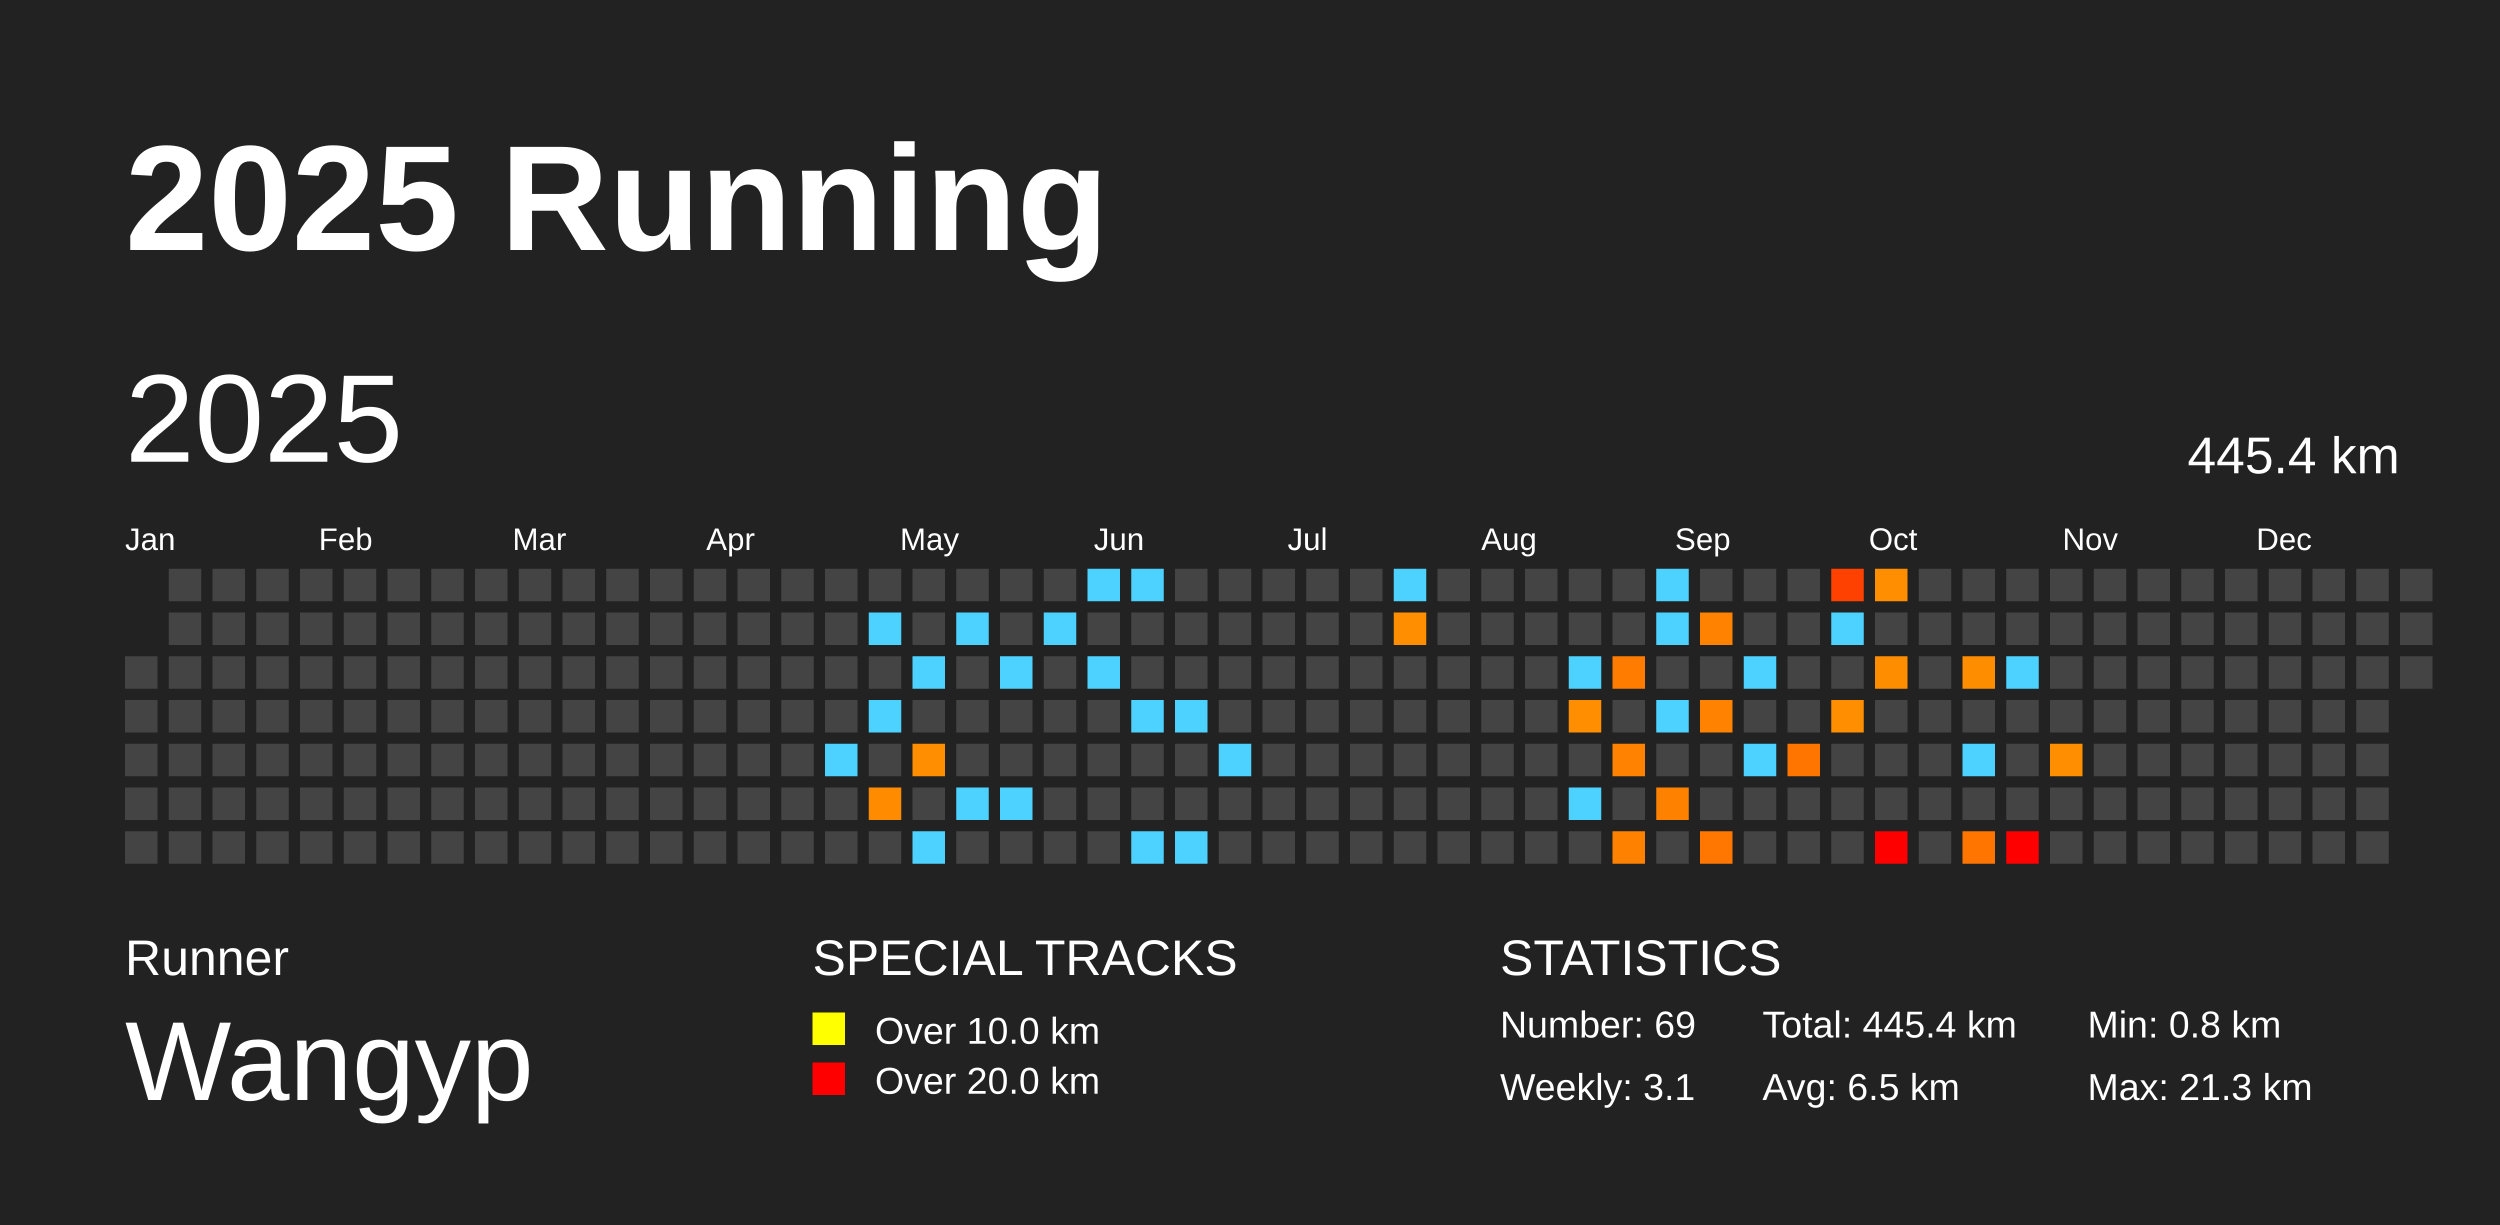
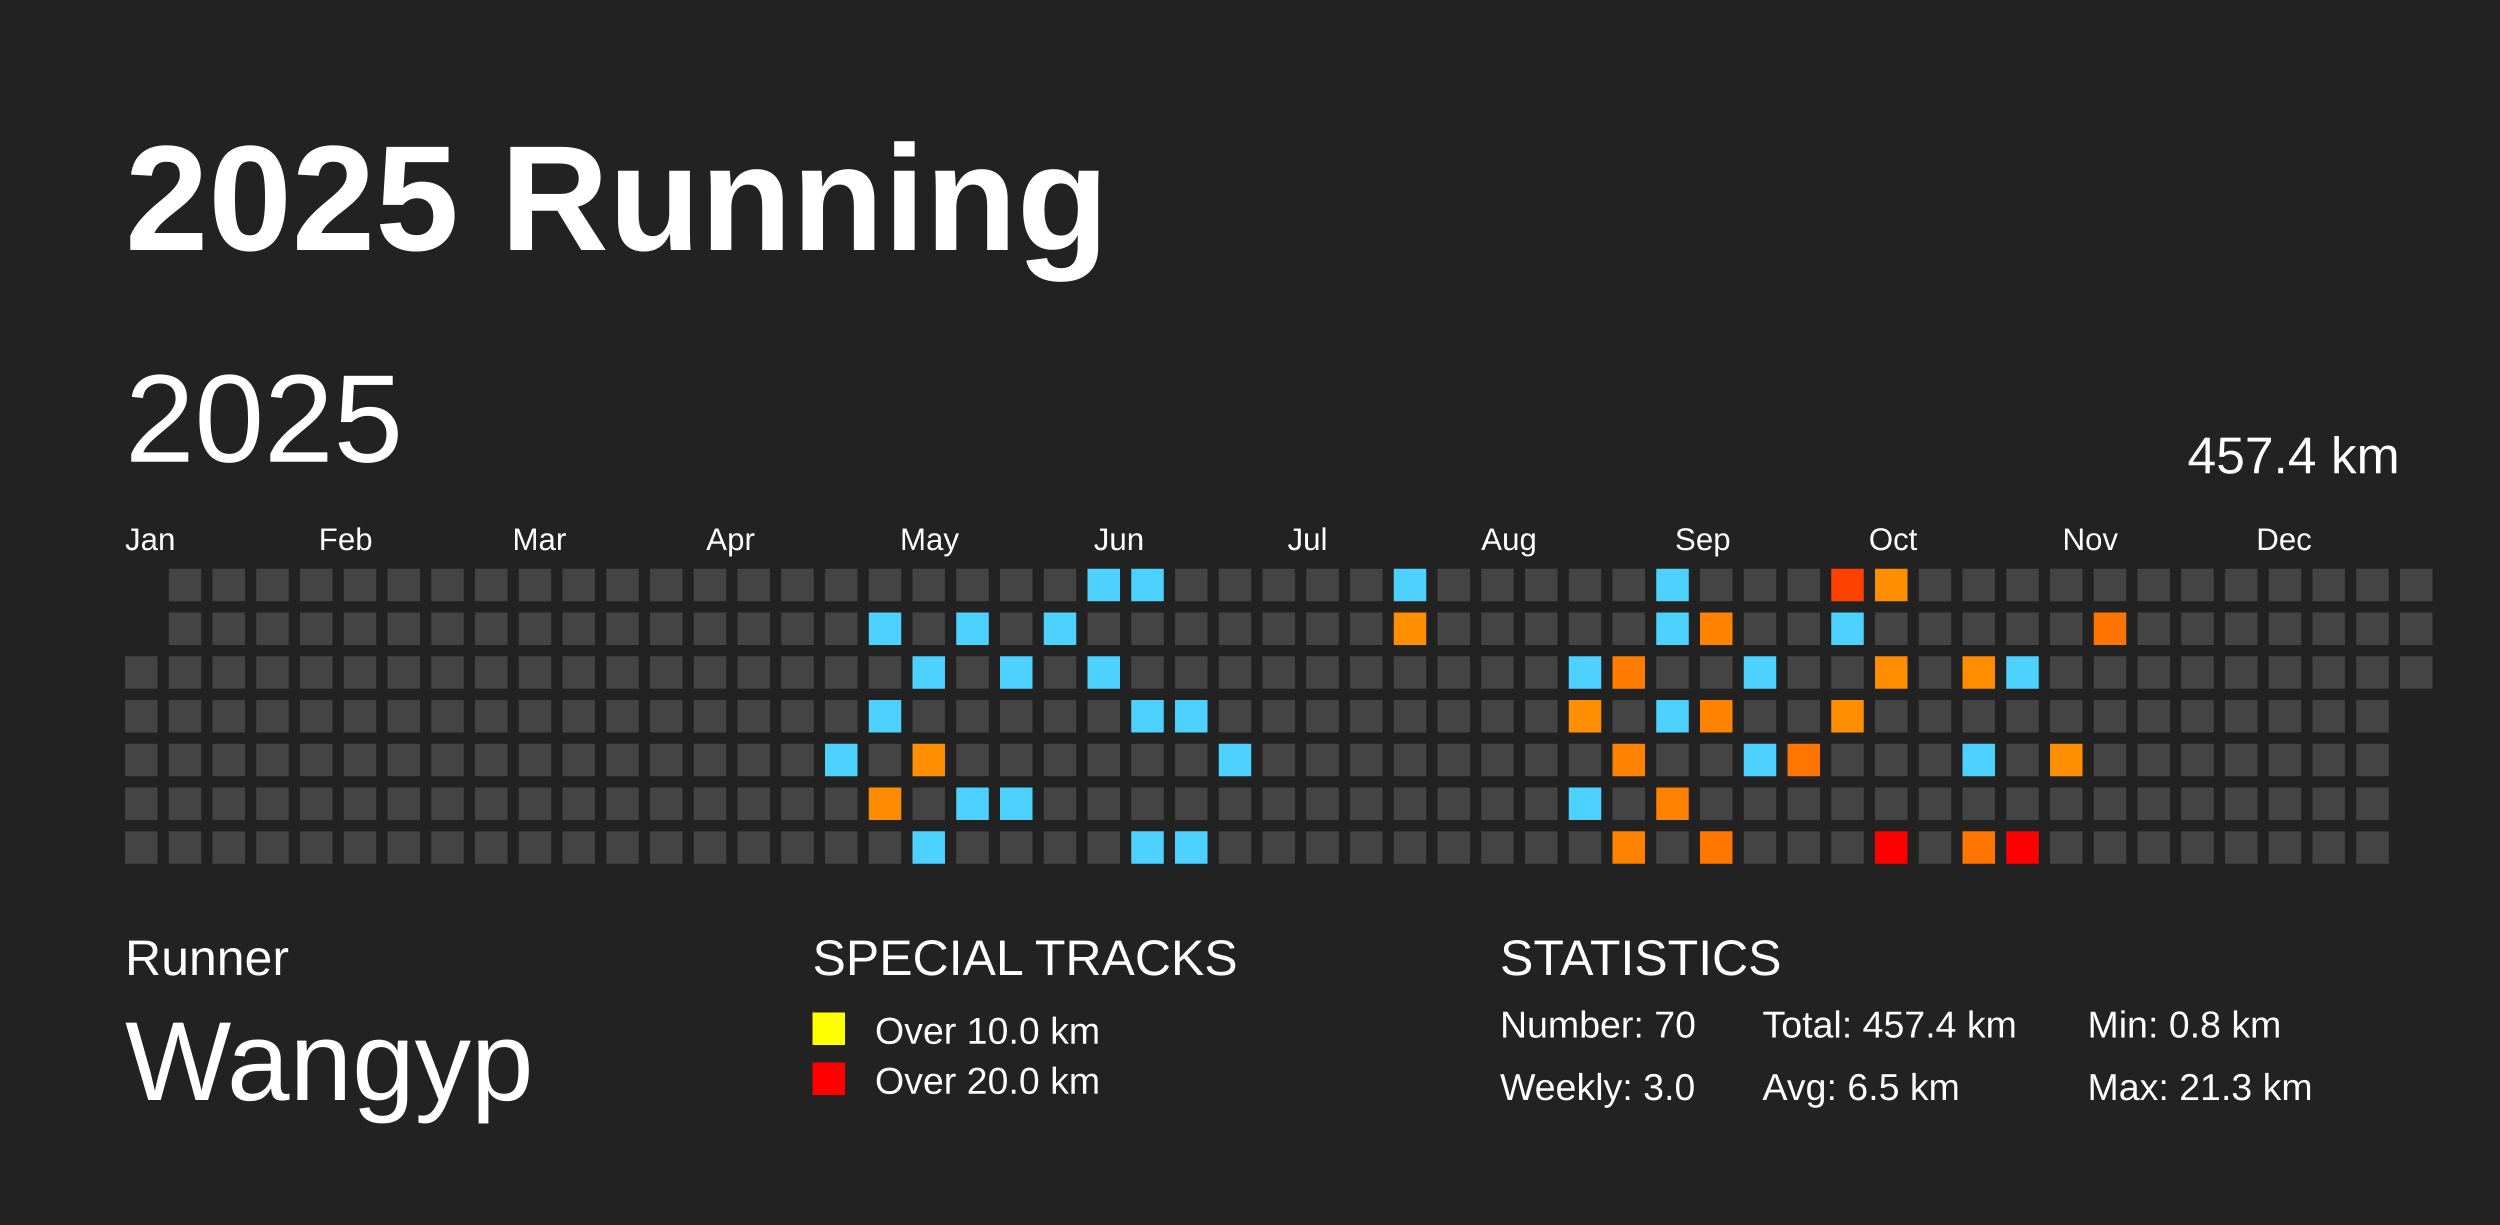
<svg xmlns="http://www.w3.org/2000/svg" baseProfile="full" height="98mm" version="1.1" viewBox="0,0,200,98" width="200mm">
  <defs />
  <rect fill="#222222" height="98" width="200" x="0" y="0" />
  <text fill="#FFFFFF" style="font-size:12px; font-family:Arial; font-weight:bold;" x="10" y="20">2025 Running</text>
  <text fill="#FFFFFF" style="font-size:4px; font-family:Arial" x="10" y="78">Runner</text>
  <text fill="#FFFFFF" style="font-size:9px; font-family:Arial" x="10" y="88">Wangyp</text>
  <text fill="#FFFFFF" style="font-size:4px; font-family:Arial" x="65" y="78">SPECIAL TRACKS</text>
  <rect fill="yellow" height="2.6" width="2.6" x="65" y="81" />
  <text fill="#FFFFFF" style="font-size:3px; font-family:Arial" x="70" y="83.5">Over 10.0 km</text>
  <rect fill="red" height="2.6" width="2.6" x="65" y="85" />
  <text fill="#FFFFFF" style="font-size:3px; font-family:Arial" x="70" y="87.5">Over 20.0 km</text>
  <text fill="#FFFFFF" style="font-size:4px; font-family:Arial" x="120" y="78">STATISTICS</text>
-   <text fill="#FFFFFF" style="font-size:3px; font-family:Arial" x="120" y="83">Number: 69</text>
-   <text fill="#FFFFFF" style="font-size:3px; font-family:Arial" x="120" y="88">Weekly: 3.1</text>
-   <text fill="#FFFFFF" style="font-size:3px; font-family:Arial" x="141" y="83">Total: 445.4 km</text>
+   <text fill="#FFFFFF" style="font-size:3px; font-family:Arial" x="120" y="83">Number: 70</text>
+   <text fill="#FFFFFF" style="font-size:3px; font-family:Arial" x="120" y="88">Weekly: 3.0</text>
+   <text fill="#FFFFFF" style="font-size:3px; font-family:Arial" x="141" y="83">Total: 457.4 km</text>
  <text fill="#FFFFFF" style="font-size:3px; font-family:Arial" x="141" y="88">Avg: 6.5 km</text>
  <text fill="#FFFFFF" style="font-size:3px; font-family:Arial" x="167" y="83">Min: 0.8 km</text>
  <text fill="#FFFFFF" style="font-size:3px; font-family:Arial" x="167" y="88">Max: 21.3 km</text>
  <text dominant-baseline="hanging" fill="#FFFFFF" style="font-size:10.0px; font-family:Arial;" x="10" y="30">2025</text>
-   <text dominant-baseline="hanging" fill="#FFFFFF" style="font-size:4.125px; font-family:Arial;" x="175" y="35">445.4 km</text>
+   <text dominant-baseline="hanging" fill="#FFFFFF" style="font-size:4.125px; font-family:Arial;" x="175" y="35">457.4 km</text>
  <text fill="#FFFFFF" style="font-size:2.5px; font-family:Arial" x="10.0" y="44">Jan</text>
  <text fill="#FFFFFF" style="font-size:2.5px; font-family:Arial" x="25.5" y="44">Feb</text>
  <text fill="#FFFFFF" style="font-size:2.5px; font-family:Arial" x="41.0" y="44">Mar</text>
  <text fill="#FFFFFF" style="font-size:2.5px; font-family:Arial" x="56.5" y="44">Apr</text>
  <text fill="#FFFFFF" style="font-size:2.5px; font-family:Arial" x="72.0" y="44">May</text>
  <text fill="#FFFFFF" style="font-size:2.5px; font-family:Arial" x="87.5" y="44">Jun</text>
  <text fill="#FFFFFF" style="font-size:2.5px; font-family:Arial" x="103.0" y="44">Jul</text>
  <text fill="#FFFFFF" style="font-size:2.5px; font-family:Arial" x="118.5" y="44">Aug</text>
  <text fill="#FFFFFF" style="font-size:2.5px; font-family:Arial" x="134.0" y="44">Sep</text>
  <text fill="#FFFFFF" style="font-size:2.5px; font-family:Arial" x="149.5" y="44">Oct</text>
  <text fill="#FFFFFF" style="font-size:2.5px; font-family:Arial" x="165.0" y="44">Nov</text>
  <text fill="#FFFFFF" style="font-size:2.5px; font-family:Arial" x="180.5" y="44">Dec</text>
  <rect fill="#444444" height="2.6" width="2.6" x="10.0" y="52.5" />
  <rect fill="#444444" height="2.6" width="2.6" x="10.0" y="56.0" />
  <rect fill="#444444" height="2.6" width="2.6" x="10.0" y="59.5" />
  <rect fill="#444444" height="2.6" width="2.6" x="10.0" y="63.0" />
  <rect fill="#444444" height="2.6" width="2.6" x="10.0" y="66.5" />
  <rect fill="#444444" height="2.6" width="2.6" x="13.5" y="45.5" />
  <rect fill="#444444" height="2.6" width="2.6" x="13.5" y="49.0" />
  <rect fill="#444444" height="2.6" width="2.6" x="13.5" y="52.5" />
  <rect fill="#444444" height="2.6" width="2.6" x="13.5" y="56.0" />
  <rect fill="#444444" height="2.6" width="2.6" x="13.5" y="59.5" />
  <rect fill="#444444" height="2.6" width="2.6" x="13.5" y="63.0" />
  <rect fill="#444444" height="2.6" width="2.6" x="13.5" y="66.5" />
  <rect fill="#444444" height="2.6" width="2.6" x="17.0" y="45.5" />
  <rect fill="#444444" height="2.6" width="2.6" x="17.0" y="49.0" />
  <rect fill="#444444" height="2.6" width="2.6" x="17.0" y="52.5" />
  <rect fill="#444444" height="2.6" width="2.6" x="17.0" y="56.0" />
  <rect fill="#444444" height="2.6" width="2.6" x="17.0" y="59.5" />
  <rect fill="#444444" height="2.6" width="2.6" x="17.0" y="63.0" />
  <rect fill="#444444" height="2.6" width="2.6" x="17.0" y="66.5" />
  <rect fill="#444444" height="2.6" width="2.6" x="20.5" y="45.5" />
  <rect fill="#444444" height="2.6" width="2.6" x="20.5" y="49.0" />
  <rect fill="#444444" height="2.6" width="2.6" x="20.5" y="52.5" />
  <rect fill="#444444" height="2.6" width="2.6" x="20.5" y="56.0" />
  <rect fill="#444444" height="2.6" width="2.6" x="20.5" y="59.5" />
  <rect fill="#444444" height="2.6" width="2.6" x="20.5" y="63.0" />
  <rect fill="#444444" height="2.6" width="2.6" x="20.5" y="66.5" />
  <rect fill="#444444" height="2.6" width="2.6" x="24.0" y="45.5" />
  <rect fill="#444444" height="2.6" width="2.6" x="24.0" y="49.0" />
  <rect fill="#444444" height="2.6" width="2.6" x="24.0" y="52.5" />
  <rect fill="#444444" height="2.6" width="2.6" x="24.0" y="56.0" />
  <rect fill="#444444" height="2.6" width="2.6" x="24.0" y="59.5" />
  <rect fill="#444444" height="2.6" width="2.6" x="24.0" y="63.0" />
  <rect fill="#444444" height="2.6" width="2.6" x="24.0" y="66.5" />
  <rect fill="#444444" height="2.6" width="2.6" x="27.5" y="45.5" />
  <rect fill="#444444" height="2.6" width="2.6" x="27.5" y="49.0" />
  <rect fill="#444444" height="2.6" width="2.6" x="27.5" y="52.5" />
  <rect fill="#444444" height="2.6" width="2.6" x="27.5" y="56.0" />
  <rect fill="#444444" height="2.6" width="2.6" x="27.5" y="59.5" />
  <rect fill="#444444" height="2.6" width="2.6" x="27.5" y="63.0" />
  <rect fill="#444444" height="2.6" width="2.6" x="27.5" y="66.5" />
  <rect fill="#444444" height="2.6" width="2.6" x="31.0" y="45.5" />
  <rect fill="#444444" height="2.6" width="2.6" x="31.0" y="49.0" />
  <rect fill="#444444" height="2.6" width="2.6" x="31.0" y="52.5" />
  <rect fill="#444444" height="2.6" width="2.6" x="31.0" y="56.0" />
  <rect fill="#444444" height="2.6" width="2.6" x="31.0" y="59.5" />
  <rect fill="#444444" height="2.6" width="2.6" x="31.0" y="63.0" />
  <rect fill="#444444" height="2.6" width="2.6" x="31.0" y="66.5" />
  <rect fill="#444444" height="2.6" width="2.6" x="34.5" y="45.5" />
  <rect fill="#444444" height="2.6" width="2.6" x="34.5" y="49.0" />
  <rect fill="#444444" height="2.6" width="2.6" x="34.5" y="52.5" />
  <rect fill="#444444" height="2.6" width="2.6" x="34.5" y="56.0" />
  <rect fill="#444444" height="2.6" width="2.6" x="34.5" y="59.5" />
  <rect fill="#444444" height="2.6" width="2.6" x="34.5" y="63.0" />
  <rect fill="#444444" height="2.6" width="2.6" x="34.5" y="66.5" />
  <rect fill="#444444" height="2.6" width="2.6" x="38.0" y="45.5" />
  <rect fill="#444444" height="2.6" width="2.6" x="38.0" y="49.0" />
  <rect fill="#444444" height="2.6" width="2.6" x="38.0" y="52.5" />
  <rect fill="#444444" height="2.6" width="2.6" x="38.0" y="56.0" />
  <rect fill="#444444" height="2.6" width="2.6" x="38.0" y="59.5" />
  <rect fill="#444444" height="2.6" width="2.6" x="38.0" y="63.0" />
  <rect fill="#444444" height="2.6" width="2.6" x="38.0" y="66.5" />
  <rect fill="#444444" height="2.6" width="2.6" x="41.5" y="45.5" />
  <rect fill="#444444" height="2.6" width="2.6" x="41.5" y="49.0" />
  <rect fill="#444444" height="2.6" width="2.6" x="41.5" y="52.5" />
  <rect fill="#444444" height="2.6" width="2.6" x="41.5" y="56.0" />
  <rect fill="#444444" height="2.6" width="2.6" x="41.5" y="59.5" />
  <rect fill="#444444" height="2.6" width="2.6" x="41.5" y="63.0" />
  <rect fill="#444444" height="2.6" width="2.6" x="41.5" y="66.5" />
  <rect fill="#444444" height="2.6" width="2.6" x="45.0" y="45.5" />
  <rect fill="#444444" height="2.6" width="2.6" x="45.0" y="49.0" />
  <rect fill="#444444" height="2.6" width="2.6" x="45.0" y="52.5" />
  <rect fill="#444444" height="2.6" width="2.6" x="45.0" y="56.0" />
  <rect fill="#444444" height="2.6" width="2.6" x="45.0" y="59.5" />
  <rect fill="#444444" height="2.6" width="2.6" x="45.0" y="63.0" />
  <rect fill="#444444" height="2.6" width="2.6" x="45.0" y="66.5" />
  <rect fill="#444444" height="2.6" width="2.6" x="48.5" y="45.5" />
  <rect fill="#444444" height="2.6" width="2.6" x="48.5" y="49.0" />
  <rect fill="#444444" height="2.6" width="2.6" x="48.5" y="52.5" />
  <rect fill="#444444" height="2.6" width="2.6" x="48.5" y="56.0" />
  <rect fill="#444444" height="2.6" width="2.6" x="48.5" y="59.5" />
  <rect fill="#444444" height="2.6" width="2.6" x="48.5" y="63.0" />
  <rect fill="#444444" height="2.6" width="2.6" x="48.5" y="66.5" />
  <rect fill="#444444" height="2.6" width="2.6" x="52.0" y="45.5" />
  <rect fill="#444444" height="2.6" width="2.6" x="52.0" y="49.0" />
  <rect fill="#444444" height="2.6" width="2.6" x="52.0" y="52.5" />
  <rect fill="#444444" height="2.6" width="2.6" x="52.0" y="56.0" />
  <rect fill="#444444" height="2.6" width="2.6" x="52.0" y="59.5" />
  <rect fill="#444444" height="2.6" width="2.6" x="52.0" y="63.0" />
  <rect fill="#444444" height="2.6" width="2.6" x="52.0" y="66.5" />
  <rect fill="#444444" height="2.6" width="2.6" x="55.5" y="45.5" />
  <rect fill="#444444" height="2.6" width="2.6" x="55.5" y="49.0" />
  <rect fill="#444444" height="2.6" width="2.6" x="55.5" y="52.5" />
  <rect fill="#444444" height="2.6" width="2.6" x="55.5" y="56.0" />
  <rect fill="#444444" height="2.6" width="2.6" x="55.5" y="59.5" />
  <rect fill="#444444" height="2.6" width="2.6" x="55.5" y="63.0" />
  <rect fill="#444444" height="2.6" width="2.6" x="55.5" y="66.5" />
  <rect fill="#444444" height="2.6" width="2.6" x="59.0" y="45.5" />
  <rect fill="#444444" height="2.6" width="2.6" x="59.0" y="49.0" />
  <rect fill="#444444" height="2.6" width="2.6" x="59.0" y="52.5" />
  <rect fill="#444444" height="2.6" width="2.6" x="59.0" y="56.0" />
  <rect fill="#444444" height="2.6" width="2.6" x="59.0" y="59.5" />
  <rect fill="#444444" height="2.6" width="2.6" x="59.0" y="63.0" />
  <rect fill="#444444" height="2.6" width="2.6" x="59.0" y="66.5" />
  <rect fill="#444444" height="2.6" width="2.6" x="62.5" y="45.5" />
  <rect fill="#444444" height="2.6" width="2.6" x="62.5" y="49.0" />
  <rect fill="#444444" height="2.6" width="2.6" x="62.5" y="52.5" />
  <rect fill="#444444" height="2.6" width="2.6" x="62.5" y="56.0" />
  <rect fill="#444444" height="2.6" width="2.6" x="62.5" y="59.5" />
  <rect fill="#444444" height="2.6" width="2.6" x="62.5" y="63.0" />
  <rect fill="#444444" height="2.6" width="2.6" x="62.5" y="66.5" />
  <rect fill="#444444" height="2.6" width="2.6" x="66.0" y="45.5" />
  <rect fill="#444444" height="2.6" width="2.6" x="66.0" y="49.0" />
  <rect fill="#444444" height="2.6" width="2.6" x="66.0" y="52.5" />
  <rect fill="#444444" height="2.6" width="2.6" x="66.0" y="56.0" />
  <rect fill="#4dd2ff" height="2.6" width="2.6" x="66.0" y="59.5" />
  <rect fill="#444444" height="2.6" width="2.6" x="66.0" y="63.0" />
  <rect fill="#444444" height="2.6" width="2.6" x="66.0" y="66.5" />
  <rect fill="#444444" height="2.6" width="2.6" x="69.5" y="45.5" />
  <rect fill="#4dd2ff" height="2.6" width="2.6" x="69.5" y="49.0" />
  <rect fill="#444444" height="2.6" width="2.6" x="69.5" y="52.5" />
  <rect fill="#4dd2ff" height="2.6" width="2.6" x="69.5" y="56.0" />
  <rect fill="#444444" height="2.6" width="2.6" x="69.5" y="59.5" />
  <rect fill="#ff8c00" height="2.6" width="2.6" x="69.5" y="63.0" />
  <rect fill="#444444" height="2.6" width="2.6" x="69.5" y="66.5" />
  <rect fill="#444444" height="2.6" width="2.6" x="73.0" y="45.5" />
  <rect fill="#444444" height="2.6" width="2.6" x="73.0" y="49.0" />
  <rect fill="#4dd2ff" height="2.6" width="2.6" x="73.0" y="52.5" />
  <rect fill="#444444" height="2.6" width="2.6" x="73.0" y="56.0" />
  <rect fill="#ff8e00" height="2.6" width="2.6" x="73.0" y="59.5" />
  <rect fill="#444444" height="2.6" width="2.6" x="73.0" y="63.0" />
  <rect fill="#4dd2ff" height="2.6" width="2.6" x="73.0" y="66.5" />
  <rect fill="#444444" height="2.6" width="2.6" x="76.5" y="45.5" />
  <rect fill="#4dd2ff" height="2.6" width="2.6" x="76.5" y="49.0" />
  <rect fill="#444444" height="2.6" width="2.6" x="76.5" y="52.5" />
  <rect fill="#444444" height="2.6" width="2.6" x="76.5" y="56.0" />
  <rect fill="#444444" height="2.6" width="2.6" x="76.5" y="59.5" />
  <rect fill="#4dd2ff" height="2.6" width="2.6" x="76.5" y="63.0" />
  <rect fill="#444444" height="2.6" width="2.6" x="76.5" y="66.5" />
  <rect fill="#444444" height="2.6" width="2.6" x="80.0" y="45.5" />
  <rect fill="#444444" height="2.6" width="2.6" x="80.0" y="49.0" />
  <rect fill="#4dd2ff" height="2.6" width="2.6" x="80.0" y="52.5" />
  <rect fill="#444444" height="2.6" width="2.6" x="80.0" y="56.0" />
  <rect fill="#444444" height="2.6" width="2.6" x="80.0" y="59.5" />
  <rect fill="#4dd2ff" height="2.6" width="2.6" x="80.0" y="63.0" />
  <rect fill="#444444" height="2.6" width="2.6" x="80.0" y="66.5" />
  <rect fill="#444444" height="2.6" width="2.6" x="83.5" y="45.5" />
  <rect fill="#4dd2ff" height="2.6" width="2.6" x="83.5" y="49.0" />
  <rect fill="#444444" height="2.6" width="2.6" x="83.5" y="52.5" />
  <rect fill="#444444" height="2.6" width="2.6" x="83.5" y="56.0" />
  <rect fill="#444444" height="2.6" width="2.6" x="83.5" y="59.5" />
  <rect fill="#444444" height="2.6" width="2.6" x="83.5" y="63.0" />
  <rect fill="#444444" height="2.6" width="2.6" x="83.5" y="66.5" />
  <rect fill="#4dd2ff" height="2.6" width="2.6" x="87.0" y="45.5" />
  <rect fill="#444444" height="2.6" width="2.6" x="87.0" y="49.0" />
  <rect fill="#4dd2ff" height="2.6" width="2.6" x="87.0" y="52.5" />
  <rect fill="#444444" height="2.6" width="2.6" x="87.0" y="56.0" />
  <rect fill="#444444" height="2.6" width="2.6" x="87.0" y="59.5" />
  <rect fill="#444444" height="2.6" width="2.6" x="87.0" y="63.0" />
  <rect fill="#444444" height="2.6" width="2.6" x="87.0" y="66.5" />
  <rect fill="#4dd2ff" height="2.6" width="2.6" x="90.5" y="45.5" />
  <rect fill="#444444" height="2.6" width="2.6" x="90.5" y="49.0" />
  <rect fill="#444444" height="2.6" width="2.6" x="90.5" y="52.5" />
  <rect fill="#4dd2ff" height="2.6" width="2.6" x="90.5" y="56.0" />
  <rect fill="#444444" height="2.6" width="2.6" x="90.5" y="59.5" />
  <rect fill="#444444" height="2.6" width="2.6" x="90.5" y="63.0" />
  <rect fill="#4dd2ff" height="2.6" width="2.6" x="90.5" y="66.5" />
  <rect fill="#444444" height="2.6" width="2.6" x="94.0" y="45.5" />
  <rect fill="#444444" height="2.6" width="2.6" x="94.0" y="49.0" />
  <rect fill="#444444" height="2.6" width="2.6" x="94.0" y="52.5" />
  <rect fill="#4dd2ff" height="2.6" width="2.6" x="94.0" y="56.0" />
  <rect fill="#444444" height="2.6" width="2.6" x="94.0" y="59.5" />
  <rect fill="#444444" height="2.6" width="2.6" x="94.0" y="63.0" />
  <rect fill="#4dd2ff" height="2.6" width="2.6" x="94.0" y="66.5" />
  <rect fill="#444444" height="2.6" width="2.6" x="97.5" y="45.5" />
  <rect fill="#444444" height="2.6" width="2.6" x="97.5" y="49.0" />
  <rect fill="#444444" height="2.6" width="2.6" x="97.5" y="52.5" />
  <rect fill="#444444" height="2.6" width="2.6" x="97.5" y="56.0" />
  <rect fill="#4dd2ff" height="2.6" width="2.6" x="97.5" y="59.5" />
  <rect fill="#444444" height="2.6" width="2.6" x="97.5" y="63.0" />
  <rect fill="#444444" height="2.6" width="2.6" x="97.5" y="66.5" />
  <rect fill="#444444" height="2.6" width="2.6" x="101.0" y="45.5" />
  <rect fill="#444444" height="2.6" width="2.6" x="101.0" y="49.0" />
  <rect fill="#444444" height="2.6" width="2.6" x="101.0" y="52.5" />
  <rect fill="#444444" height="2.6" width="2.6" x="101.0" y="56.0" />
  <rect fill="#444444" height="2.6" width="2.6" x="101.0" y="59.5" />
  <rect fill="#444444" height="2.6" width="2.6" x="101.0" y="63.0" />
  <rect fill="#444444" height="2.6" width="2.6" x="101.0" y="66.5" />
  <rect fill="#444444" height="2.6" width="2.6" x="104.5" y="45.5" />
  <rect fill="#444444" height="2.6" width="2.6" x="104.5" y="49.0" />
  <rect fill="#444444" height="2.6" width="2.6" x="104.5" y="52.5" />
  <rect fill="#444444" height="2.6" width="2.6" x="104.5" y="56.0" />
  <rect fill="#444444" height="2.6" width="2.6" x="104.5" y="59.5" />
  <rect fill="#444444" height="2.6" width="2.6" x="104.5" y="63.0" />
  <rect fill="#444444" height="2.6" width="2.6" x="104.5" y="66.5" />
  <rect fill="#444444" height="2.6" width="2.6" x="108.0" y="45.5" />
  <rect fill="#444444" height="2.6" width="2.6" x="108.0" y="49.0" />
  <rect fill="#444444" height="2.6" width="2.6" x="108.0" y="52.5" />
  <rect fill="#444444" height="2.6" width="2.6" x="108.0" y="56.0" />
  <rect fill="#444444" height="2.6" width="2.6" x="108.0" y="59.5" />
  <rect fill="#444444" height="2.6" width="2.6" x="108.0" y="63.0" />
  <rect fill="#444444" height="2.6" width="2.6" x="108.0" y="66.5" />
  <rect fill="#4dd2ff" height="2.6" width="2.6" x="111.5" y="45.5" />
  <rect fill="#ff8e00" height="2.6" width="2.6" x="111.5" y="49.0" />
  <rect fill="#444444" height="2.6" width="2.6" x="111.5" y="52.5" />
  <rect fill="#444444" height="2.6" width="2.6" x="111.5" y="56.0" />
  <rect fill="#444444" height="2.6" width="2.6" x="111.5" y="59.5" />
  <rect fill="#444444" height="2.6" width="2.6" x="111.5" y="63.0" />
  <rect fill="#444444" height="2.6" width="2.6" x="111.5" y="66.5" />
  <rect fill="#444444" height="2.6" width="2.6" x="115.0" y="45.5" />
  <rect fill="#444444" height="2.6" width="2.6" x="115.0" y="49.0" />
  <rect fill="#444444" height="2.6" width="2.6" x="115.0" y="52.5" />
  <rect fill="#444444" height="2.6" width="2.6" x="115.0" y="56.0" />
  <rect fill="#444444" height="2.6" width="2.6" x="115.0" y="59.5" />
  <rect fill="#444444" height="2.6" width="2.6" x="115.0" y="63.0" />
  <rect fill="#444444" height="2.6" width="2.6" x="115.0" y="66.5" />
  <rect fill="#444444" height="2.6" width="2.6" x="118.5" y="45.5" />
  <rect fill="#444444" height="2.6" width="2.6" x="118.5" y="49.0" />
  <rect fill="#444444" height="2.6" width="2.6" x="118.5" y="52.5" />
  <rect fill="#444444" height="2.6" width="2.6" x="118.5" y="56.0" />
  <rect fill="#444444" height="2.6" width="2.6" x="118.5" y="59.5" />
  <rect fill="#444444" height="2.6" width="2.6" x="118.5" y="63.0" />
  <rect fill="#444444" height="2.6" width="2.6" x="118.5" y="66.5" />
  <rect fill="#444444" height="2.6" width="2.6" x="122.0" y="45.5" />
  <rect fill="#444444" height="2.6" width="2.6" x="122.0" y="49.0" />
  <rect fill="#444444" height="2.6" width="2.6" x="122.0" y="52.5" />
  <rect fill="#444444" height="2.6" width="2.6" x="122.0" y="56.0" />
  <rect fill="#444444" height="2.6" width="2.6" x="122.0" y="59.5" />
  <rect fill="#444444" height="2.6" width="2.6" x="122.0" y="63.0" />
  <rect fill="#444444" height="2.6" width="2.6" x="122.0" y="66.5" />
  <rect fill="#444444" height="2.6" width="2.6" x="125.5" y="45.5" />
  <rect fill="#444444" height="2.6" width="2.6" x="125.5" y="49.0" />
  <rect fill="#4dd2ff" height="2.6" width="2.6" x="125.5" y="52.5" />
  <rect fill="#ff8e00" height="2.6" width="2.6" x="125.5" y="56.0" />
  <rect fill="#444444" height="2.6" width="2.6" x="125.5" y="59.5" />
  <rect fill="#4dd2ff" height="2.6" width="2.6" x="125.5" y="63.0" />
  <rect fill="#444444" height="2.6" width="2.6" x="125.5" y="66.5" />
  <rect fill="#444444" height="2.6" width="2.6" x="129.0" y="45.5" />
  <rect fill="#444444" height="2.6" width="2.6" x="129.0" y="49.0" />
  <rect fill="#ff7c00" height="2.6" width="2.6" x="129.0" y="52.5" />
  <rect fill="#444444" height="2.6" width="2.6" x="129.0" y="56.0" />
  <rect fill="#ff8200" height="2.6" width="2.6" x="129.0" y="59.5" />
  <rect fill="#444444" height="2.6" width="2.6" x="129.0" y="63.0" />
  <rect fill="#ff8100" height="2.6" width="2.6" x="129.0" y="66.5" />
  <rect fill="#4dd2ff" height="2.6" width="2.6" x="132.5" y="45.5" />
  <rect fill="#4dd2ff" height="2.6" width="2.6" x="132.5" y="49.0" />
  <rect fill="#444444" height="2.6" width="2.6" x="132.5" y="52.5" />
  <rect fill="#4dd2ff" height="2.6" width="2.6" x="132.5" y="56.0" />
  <rect fill="#444444" height="2.6" width="2.6" x="132.5" y="59.5" />
  <rect fill="#ff8100" height="2.6" width="2.6" x="132.5" y="63.0" />
  <rect fill="#444444" height="2.6" width="2.6" x="132.5" y="66.5" />
  <rect fill="#444444" height="2.6" width="2.6" x="136.0" y="45.5" />
  <rect fill="#ff8200" height="2.6" width="2.6" x="136.0" y="49.0" />
  <rect fill="#444444" height="2.6" width="2.6" x="136.0" y="52.5" />
  <rect fill="#ff8200" height="2.6" width="2.6" x="136.0" y="56.0" />
  <rect fill="#444444" height="2.6" width="2.6" x="136.0" y="59.5" />
  <rect fill="#444444" height="2.6" width="2.6" x="136.0" y="63.0" />
  <rect fill="#ff7600" height="2.6" width="2.6" x="136.0" y="66.5" />
  <rect fill="#444444" height="2.6" width="2.6" x="139.5" y="45.5" />
  <rect fill="#444444" height="2.6" width="2.6" x="139.5" y="49.0" />
  <rect fill="#4dd2ff" height="2.6" width="2.6" x="139.5" y="52.5" />
  <rect fill="#444444" height="2.6" width="2.6" x="139.5" y="56.0" />
  <rect fill="#4dd2ff" height="2.6" width="2.6" x="139.5" y="59.5" />
  <rect fill="#444444" height="2.6" width="2.6" x="139.5" y="63.0" />
  <rect fill="#444444" height="2.6" width="2.6" x="139.5" y="66.5" />
  <rect fill="#444444" height="2.6" width="2.6" x="143.0" y="45.5" />
  <rect fill="#444444" height="2.6" width="2.6" x="143.0" y="49.0" />
  <rect fill="#444444" height="2.6" width="2.6" x="143.0" y="52.5" />
  <rect fill="#444444" height="2.6" width="2.6" x="143.0" y="56.0" />
  <rect fill="#ff7500" height="2.6" width="2.6" x="143.0" y="59.5" />
  <rect fill="#444444" height="2.6" width="2.6" x="143.0" y="63.0" />
  <rect fill="#444444" height="2.6" width="2.6" x="143.0" y="66.5" />
  <rect fill="#ff4100" height="2.6" width="2.6" x="146.5" y="45.5" />
  <rect fill="#4dd2ff" height="2.6" width="2.6" x="146.5" y="49.0" />
  <rect fill="#444444" height="2.6" width="2.6" x="146.5" y="52.5" />
  <rect fill="#ff8e00" height="2.6" width="2.6" x="146.5" y="56.0" />
  <rect fill="#444444" height="2.6" width="2.6" x="146.5" y="59.5" />
  <rect fill="#444444" height="2.6" width="2.6" x="146.5" y="63.0" />
  <rect fill="#444444" height="2.6" width="2.6" x="146.5" y="66.5" />
  <rect fill="#ff8e00" height="2.6" width="2.6" x="150.0" y="45.5" />
  <rect fill="#444444" height="2.6" width="2.6" x="150.0" y="49.0" />
  <rect fill="#ff8d00" height="2.6" width="2.6" x="150.0" y="52.5" />
  <rect fill="#444444" height="2.6" width="2.6" x="150.0" y="56.0" />
  <rect fill="#444444" height="2.6" width="2.6" x="150.0" y="59.5" />
  <rect fill="#444444" height="2.6" width="2.6" x="150.0" y="63.0" />
  <rect fill="red" height="2.6" width="2.6" x="150.0" y="66.5" />
  <rect fill="#444444" height="2.6" width="2.6" x="153.5" y="45.5" />
  <rect fill="#444444" height="2.6" width="2.6" x="153.5" y="49.0" />
  <rect fill="#444444" height="2.6" width="2.6" x="153.5" y="52.5" />
  <rect fill="#444444" height="2.6" width="2.6" x="153.5" y="56.0" />
  <rect fill="#444444" height="2.6" width="2.6" x="153.5" y="59.5" />
  <rect fill="#444444" height="2.6" width="2.6" x="153.5" y="63.0" />
  <rect fill="#444444" height="2.6" width="2.6" x="153.5" y="66.5" />
  <rect fill="#444444" height="2.6" width="2.6" x="157.0" y="45.5" />
  <rect fill="#444444" height="2.6" width="2.6" x="157.0" y="49.0" />
  <rect fill="#ff8d00" height="2.6" width="2.6" x="157.0" y="52.5" />
  <rect fill="#444444" height="2.6" width="2.6" x="157.0" y="56.0" />
  <rect fill="#4dd2ff" height="2.6" width="2.6" x="157.0" y="59.5" />
  <rect fill="#444444" height="2.6" width="2.6" x="157.0" y="63.0" />
  <rect fill="#ff7500" height="2.6" width="2.6" x="157.0" y="66.5" />
  <rect fill="#444444" height="2.6" width="2.6" x="160.5" y="45.5" />
  <rect fill="#444444" height="2.6" width="2.6" x="160.5" y="49.0" />
  <rect fill="#4dd2ff" height="2.6" width="2.6" x="160.5" y="52.5" />
  <rect fill="#444444" height="2.6" width="2.6" x="160.5" y="56.0" />
  <rect fill="#444444" height="2.6" width="2.6" x="160.5" y="59.5" />
  <rect fill="#444444" height="2.6" width="2.6" x="160.5" y="63.0" />
  <rect fill="red" height="2.6" width="2.6" x="160.5" y="66.5" />
  <rect fill="#444444" height="2.6" width="2.6" x="164.0" y="45.5" />
  <rect fill="#444444" height="2.6" width="2.6" x="164.0" y="49.0" />
  <rect fill="#444444" height="2.6" width="2.6" x="164.0" y="52.5" />
  <rect fill="#444444" height="2.6" width="2.6" x="164.0" y="56.0" />
  <rect fill="#ff8e00" height="2.6" width="2.6" x="164.0" y="59.5" />
  <rect fill="#444444" height="2.6" width="2.6" x="164.0" y="63.0" />
  <rect fill="#444444" height="2.6" width="2.6" x="164.0" y="66.5" />
  <rect fill="#444444" height="2.6" width="2.6" x="167.5" y="45.5" />
-   <rect fill="#444444" height="2.6" width="2.6" x="167.5" y="49.0" />
+   <rect fill="#ff7400" height="2.6" width="2.6" x="167.5" y="49.0" />
  <rect fill="#444444" height="2.6" width="2.6" x="167.5" y="52.5" />
  <rect fill="#444444" height="2.6" width="2.6" x="167.5" y="56.0" />
  <rect fill="#444444" height="2.6" width="2.6" x="167.5" y="59.5" />
  <rect fill="#444444" height="2.6" width="2.6" x="167.5" y="63.0" />
  <rect fill="#444444" height="2.6" width="2.6" x="167.5" y="66.5" />
  <rect fill="#444444" height="2.6" width="2.6" x="171.0" y="45.5" />
  <rect fill="#444444" height="2.6" width="2.6" x="171.0" y="49.0" />
  <rect fill="#444444" height="2.6" width="2.6" x="171.0" y="52.5" />
  <rect fill="#444444" height="2.6" width="2.6" x="171.0" y="56.0" />
  <rect fill="#444444" height="2.6" width="2.6" x="171.0" y="59.5" />
  <rect fill="#444444" height="2.6" width="2.6" x="171.0" y="63.0" />
  <rect fill="#444444" height="2.6" width="2.6" x="171.0" y="66.5" />
  <rect fill="#444444" height="2.6" width="2.6" x="174.5" y="45.5" />
  <rect fill="#444444" height="2.6" width="2.6" x="174.5" y="49.0" />
  <rect fill="#444444" height="2.6" width="2.6" x="174.5" y="52.5" />
  <rect fill="#444444" height="2.6" width="2.6" x="174.5" y="56.0" />
  <rect fill="#444444" height="2.6" width="2.6" x="174.5" y="59.5" />
  <rect fill="#444444" height="2.6" width="2.6" x="174.5" y="63.0" />
  <rect fill="#444444" height="2.6" width="2.6" x="174.5" y="66.5" />
  <rect fill="#444444" height="2.6" width="2.6" x="178.0" y="45.5" />
  <rect fill="#444444" height="2.6" width="2.6" x="178.0" y="49.0" />
  <rect fill="#444444" height="2.6" width="2.6" x="178.0" y="52.5" />
  <rect fill="#444444" height="2.6" width="2.6" x="178.0" y="56.0" />
  <rect fill="#444444" height="2.6" width="2.6" x="178.0" y="59.5" />
  <rect fill="#444444" height="2.6" width="2.6" x="178.0" y="63.0" />
  <rect fill="#444444" height="2.6" width="2.6" x="178.0" y="66.5" />
  <rect fill="#444444" height="2.6" width="2.6" x="181.5" y="45.5" />
  <rect fill="#444444" height="2.6" width="2.6" x="181.5" y="49.0" />
  <rect fill="#444444" height="2.6" width="2.6" x="181.5" y="52.5" />
  <rect fill="#444444" height="2.6" width="2.6" x="181.5" y="56.0" />
  <rect fill="#444444" height="2.6" width="2.6" x="181.5" y="59.5" />
  <rect fill="#444444" height="2.6" width="2.6" x="181.5" y="63.0" />
  <rect fill="#444444" height="2.6" width="2.6" x="181.5" y="66.5" />
  <rect fill="#444444" height="2.6" width="2.6" x="185.0" y="45.5" />
  <rect fill="#444444" height="2.6" width="2.6" x="185.0" y="49.0" />
  <rect fill="#444444" height="2.6" width="2.6" x="185.0" y="52.5" />
  <rect fill="#444444" height="2.6" width="2.6" x="185.0" y="56.0" />
  <rect fill="#444444" height="2.6" width="2.6" x="185.0" y="59.5" />
  <rect fill="#444444" height="2.6" width="2.6" x="185.0" y="63.0" />
  <rect fill="#444444" height="2.6" width="2.6" x="185.0" y="66.5" />
  <rect fill="#444444" height="2.6" width="2.6" x="188.5" y="45.5" />
  <rect fill="#444444" height="2.6" width="2.6" x="188.5" y="49.0" />
  <rect fill="#444444" height="2.6" width="2.6" x="188.5" y="52.5" />
  <rect fill="#444444" height="2.6" width="2.6" x="188.5" y="56.0" />
  <rect fill="#444444" height="2.6" width="2.6" x="188.5" y="59.5" />
  <rect fill="#444444" height="2.6" width="2.6" x="188.5" y="63.0" />
  <rect fill="#444444" height="2.6" width="2.6" x="188.5" y="66.5" />
  <rect fill="#444444" height="2.6" width="2.6" x="192.0" y="45.5" />
  <rect fill="#444444" height="2.6" width="2.6" x="192.0" y="49.0" />
  <rect fill="#444444" height="2.6" width="2.6" x="192.0" y="52.5" />
</svg>
